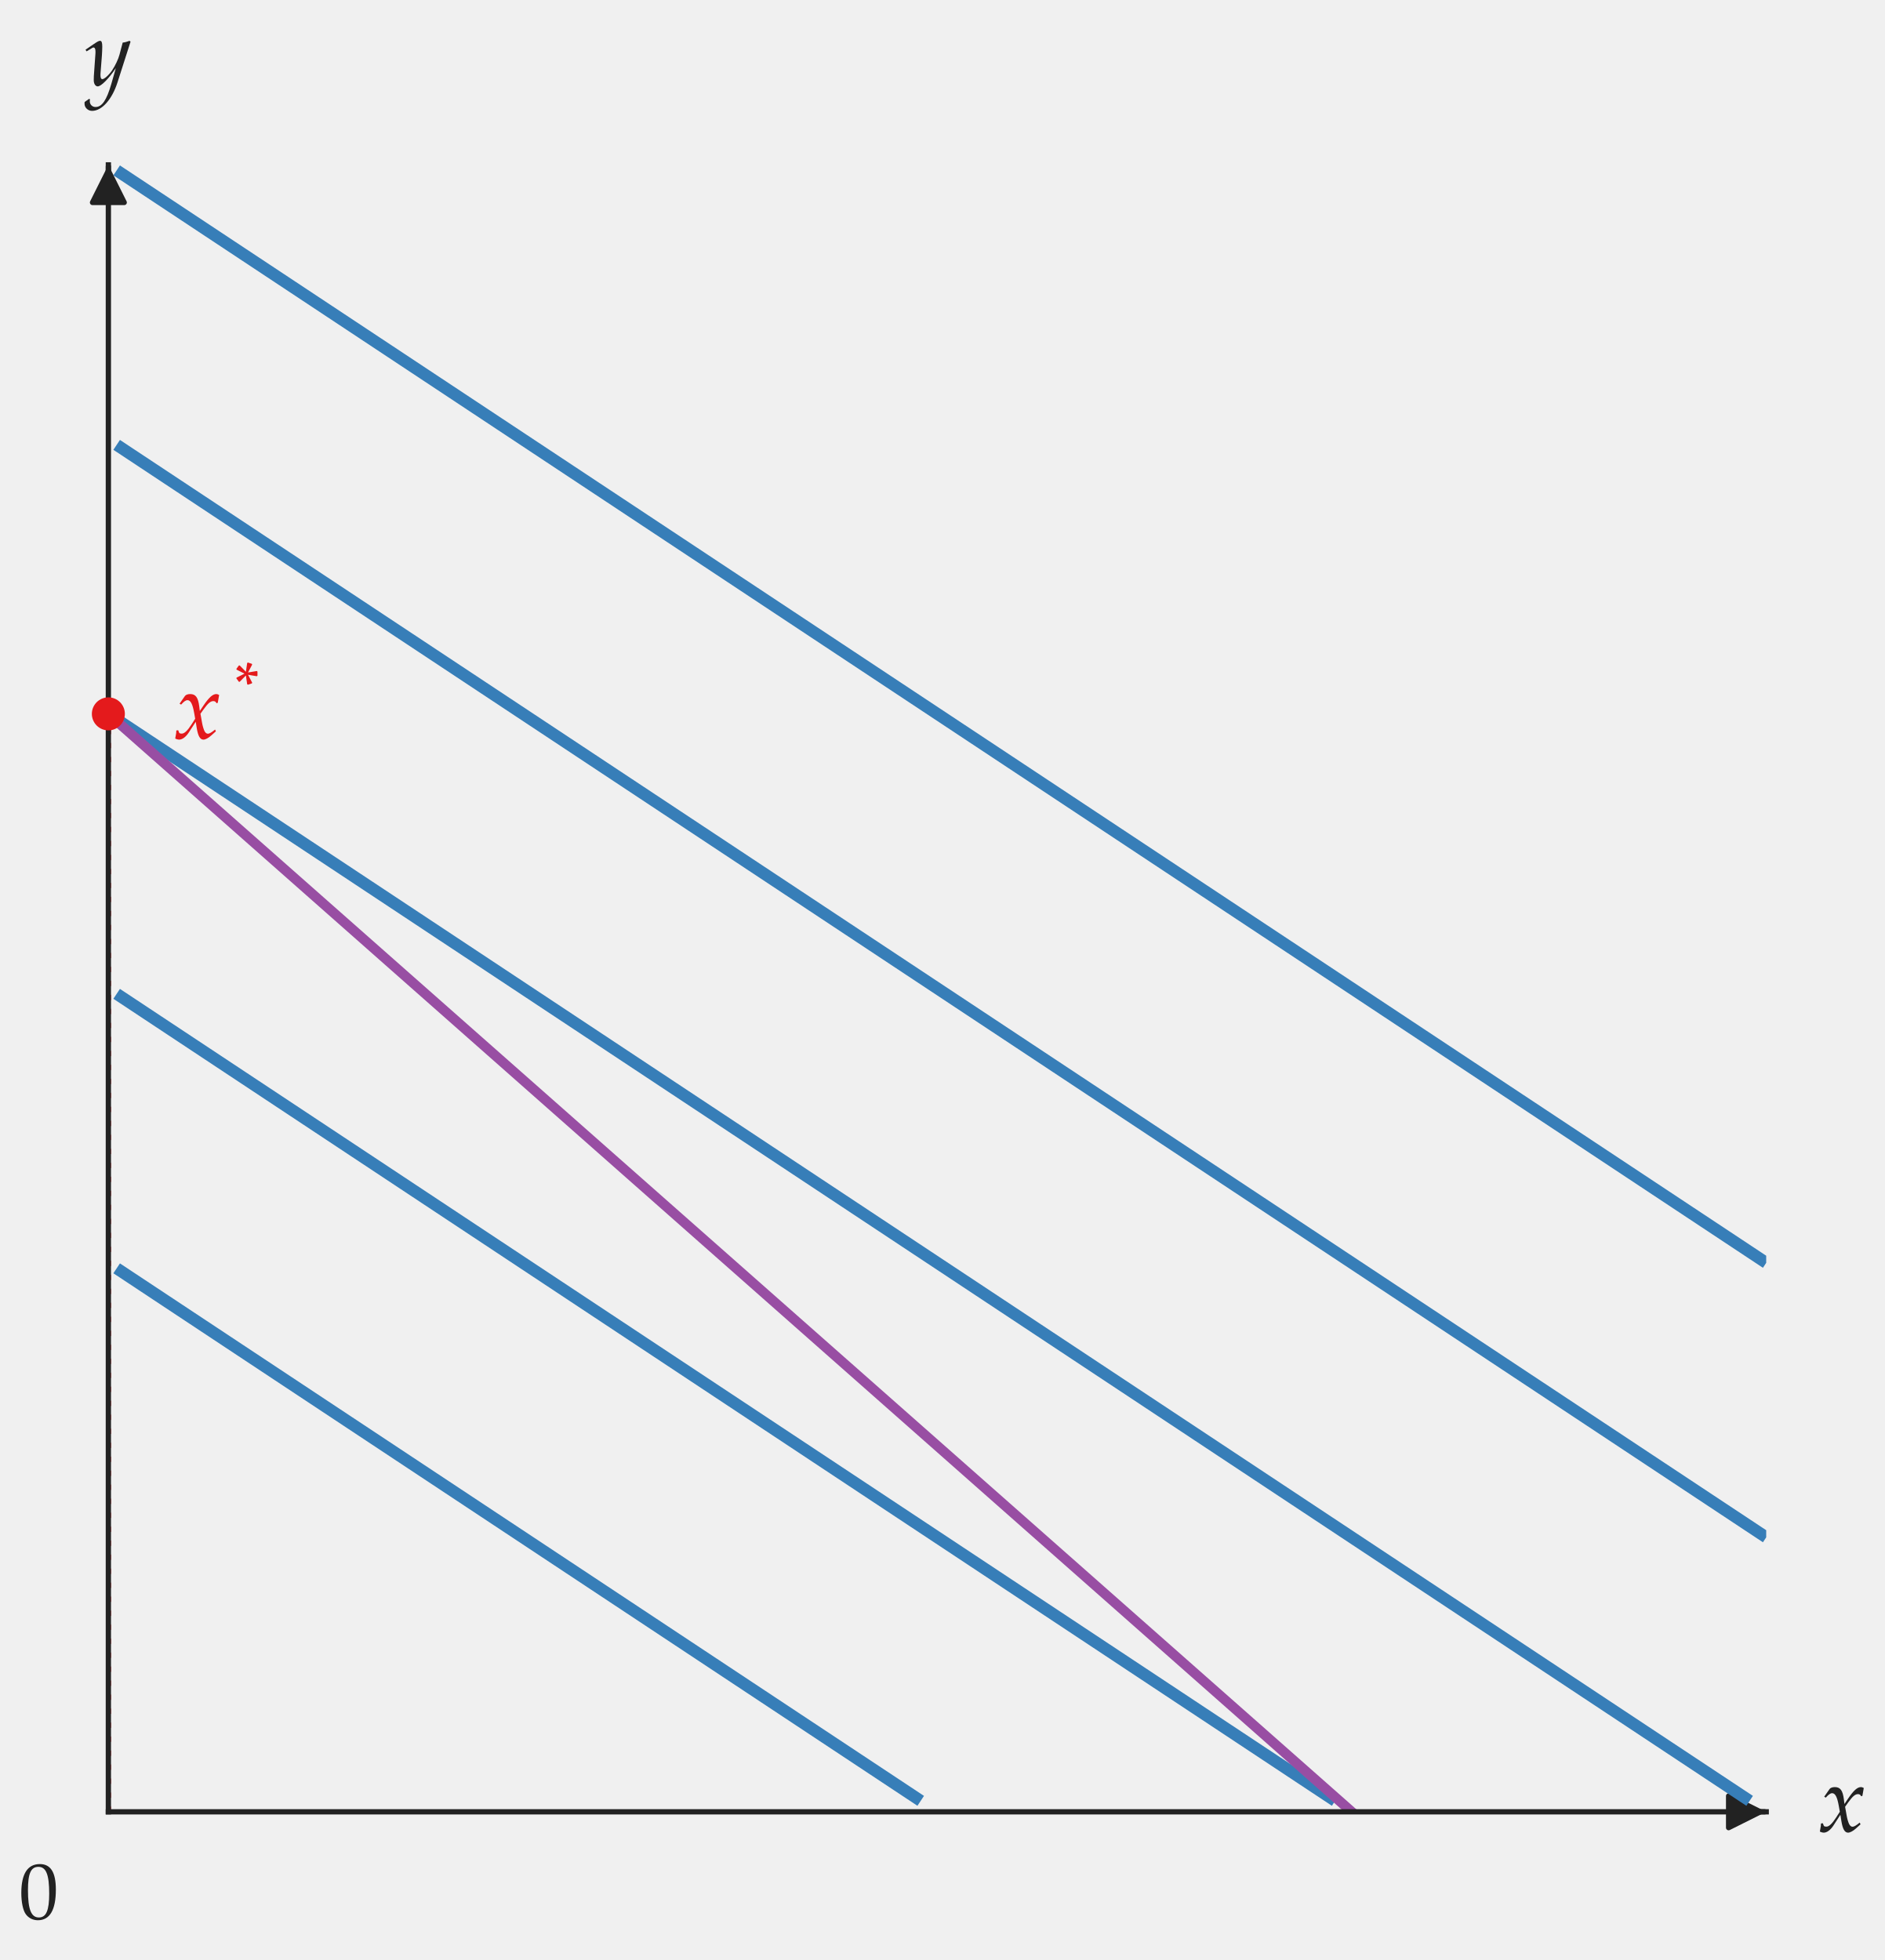
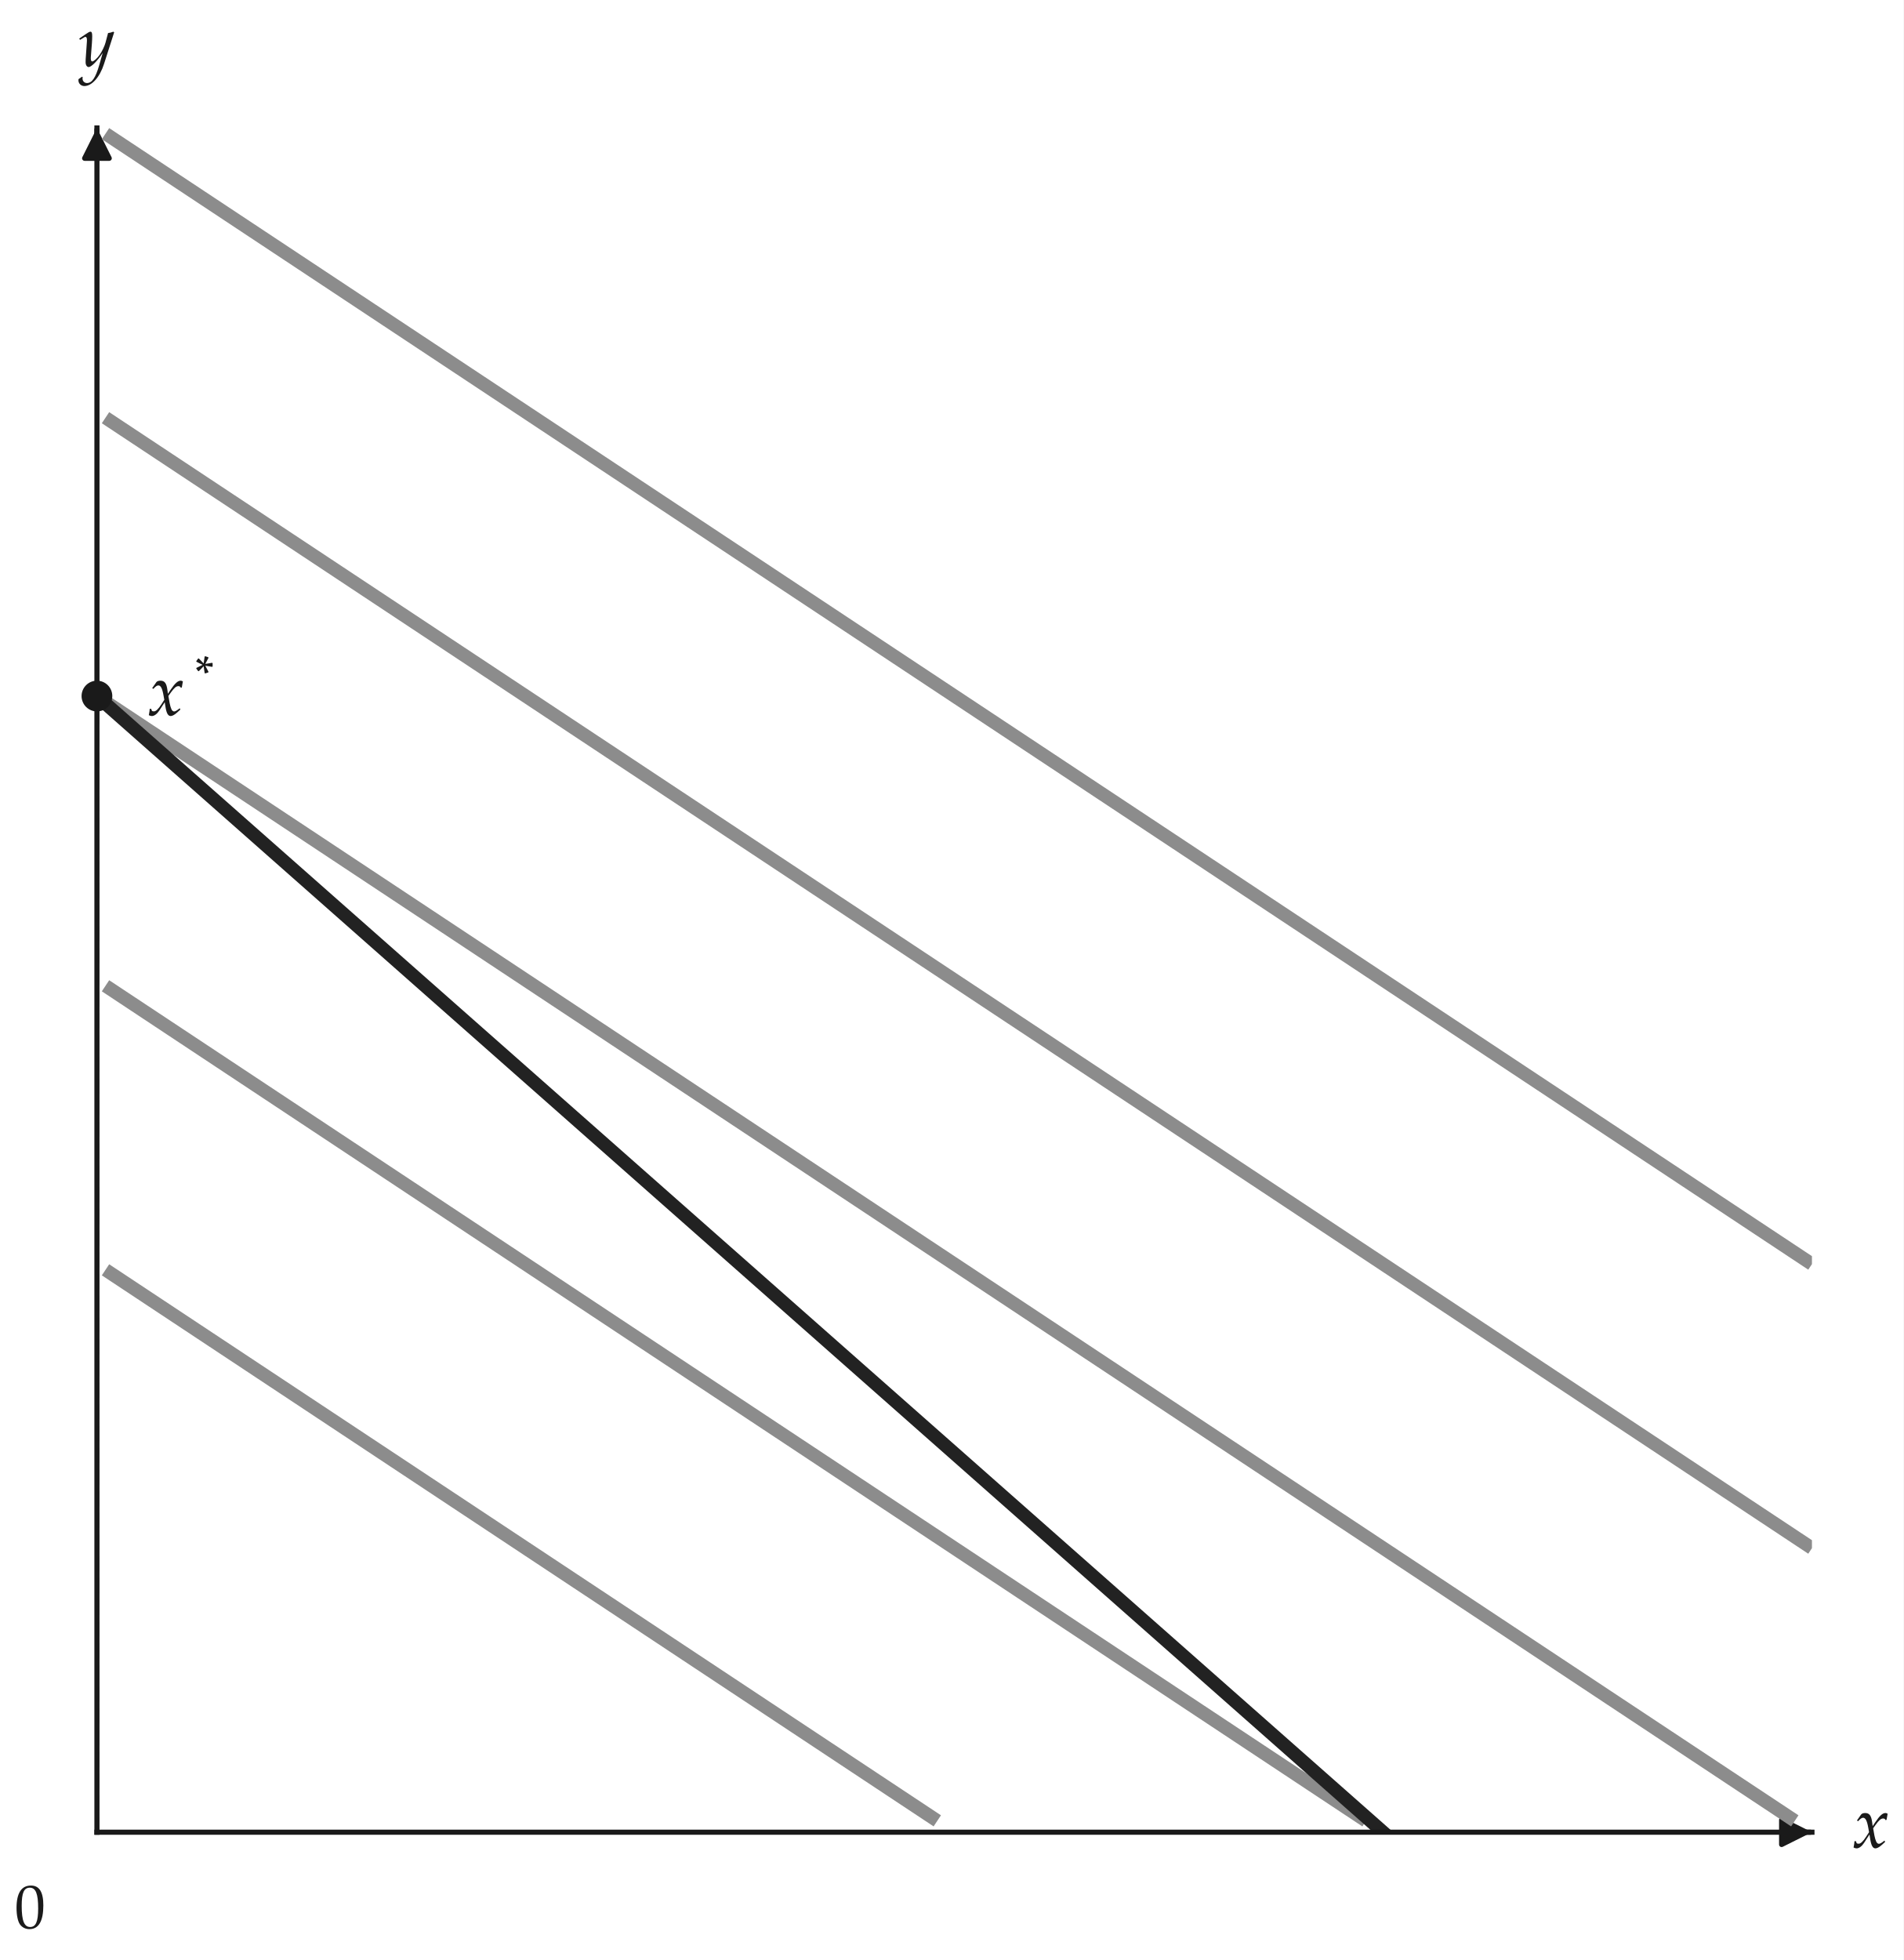
- <svg xmlns="http://www.w3.org/2000/svg" xmlns:xlink="http://www.w3.org/1999/xlink" width="285.393pt" height="296.906pt" viewBox="0 0 285.393 296.906" version="1.1">
+ <svg xmlns="http://www.w3.org/2000/svg" xmlns:xlink="http://www.w3.org/1999/xlink" width="371.604pt" height="382.561pt" viewBox="0 0 371.604 382.561" version="1.1">
  <defs>
    <style type="text/css">*{stroke-linejoin: round; stroke-linecap: butt}</style>
  </defs>
  <g id="figure_1">
    <g id="patch_1">
-       <path d="M 0 296.906  L 285.393 296.906  L 285.393 0  L 0 0  L 0 296.906  z " style="fill: none; opacity: 0" />
+       <path d="M 0 382.561  L 371.604 382.561  L 371.604 0  L 0 0  z " style="fill: #ffffff" />
    </g>
    <g id="axes_1">
      <g id="patch_2">
-         <path d="M 16.413 274.458  L 267.513 274.458  L 267.513 24.978  L 16.413 24.978  L 16.413 274.458  z " style="fill: none; opacity: 0" />
+         <path d="M 18.924 357.618  L 353.724 357.618  L 353.724 24.978  L 18.924 24.978  z " style="fill: #ffffff" />
      </g>
      <g id="patch_3">
-         <path d="M 267.262 274.458  Q 267.387 274.458 266.619 274.458  " style="fill: none; stroke: #222222; stroke-width: 0.8; stroke-linecap: round" />
-         <path d="M 261.819 272.058  L 266.619 274.458  L 261.819 276.858  z " style="fill: #222222; stroke: #222222; stroke-width: 0.8; stroke-linecap: round" />
+         <path d="M 353.389 357.618  Q 353.557 357.618 352.606 357.618  " style="fill: none; stroke: #1a1a1a; stroke-linecap: round" />
+         <path d="M 347.806 355.218  L 352.606 357.618  L 347.806 360.018  z " style="fill: #1a1a1a; stroke: #1a1a1a; stroke-linecap: round" />
      </g>
      <g id="patch_4">
-         <path d="M 16.413 25.227  Q 16.413 25.103 16.413 25.872  " style="fill: none; stroke: #222222; stroke-width: 0.8; stroke-linecap: round" />
-         <path d="M 14.013 30.672  L 16.413 25.872  L 18.813 30.672  z " style="fill: #222222; stroke: #222222; stroke-width: 0.8; stroke-linecap: round" />
+         <path d="M 18.924 25.311  Q 18.924 25.144 18.924 26.096  " style="fill: none; stroke: #1a1a1a; stroke-linecap: round" />
+         <path d="M 16.524 30.896  L 18.924 26.096  L 21.324 30.896  z " style="fill: #1a1a1a; stroke: #1a1a1a; stroke-linecap: round" />
      </g>
      <g id="matplotlib.axis_1">
        <g id="xtick_1">
          <g id="line2d_1" />
        </g>
        <g id="xtick_2">
          <g id="line2d_2" />
        </g>
        <g id="xtick_3">
          <g id="line2d_3" />
        </g>
        <g id="xtick_4">
          <g id="line2d_4" />
        </g>
        <g id="xtick_5">
          <g id="line2d_5" />
        </g>
        <g id="xtick_6">
          <g id="line2d_6" />
        </g>
        <g id="xtick_7">
          <g id="line2d_7" />
        </g>
        <g id="xtick_8">
          <g id="line2d_8" />
        </g>
        <g id="xtick_9">
          <g id="line2d_9" />
        </g>
      </g>
      <g id="matplotlib.axis_2">
        <g id="ytick_1">
          <g id="line2d_10" />
        </g>
        <g id="ytick_2">
          <g id="line2d_11" />
        </g>
        <g id="ytick_3">
          <g id="line2d_12" />
        </g>
        <g id="ytick_4">
          <g id="line2d_13" />
        </g>
        <g id="ytick_5">
          <g id="line2d_14" />
        </g>
        <g id="ytick_6">
          <g id="line2d_15" />
        </g>
        <g id="ytick_7">
          <g id="line2d_16" />
        </g>
        <g id="ytick_8">
          <g id="line2d_17" />
        </g>
      </g>
      <g id="QuadContourSet_1">
-         <path d="M 17.669 192.13  L 139.452 272.795  L 139.452 272.795  " clip-path="url(#p14fb5bc394)" style="fill: none; stroke: #377eb8; stroke-width: 1.8" />
-         <path d="M 17.669 150.55  L 202.227 272.795  L 202.227 272.795  " clip-path="url(#p14fb5bc394)" style="fill: none; stroke: #377eb8; stroke-width: 1.8" />
-         <path d="M 17.669 108.97  L 265.002 272.795  L 265.002 272.795  " clip-path="url(#p14fb5bc394)" style="fill: none; stroke: #377eb8; stroke-width: 1.8" />
-         <path d="M 17.669 67.39  L 267.513 232.878  L 267.513 232.878  " clip-path="url(#p14fb5bc394)" style="fill: none; stroke: #377eb8; stroke-width: 1.8" />
-         <path d="M 17.669 25.81  L 267.513 191.298  L 267.513 191.298  " clip-path="url(#p14fb5bc394)" style="fill: none; stroke: #377eb8; stroke-width: 1.8" />
+         <path d="M 20.598 247.847  L 182.976 355.4  L 182.976 355.4  " clip-path="url(#p64dde25ded)" style="fill: none; stroke: #8c8c8c; stroke-width: 2.6" />
+         <path d="M 20.598 192.407  L 266.676 355.4  L 266.676 355.4  " clip-path="url(#p64dde25ded)" style="fill: none; stroke: #8c8c8c; stroke-width: 2.6" />
+         <path d="M 20.598 136.967  L 350.376 355.4  L 350.376 355.4  " clip-path="url(#p64dde25ded)" style="fill: none; stroke: #8c8c8c; stroke-width: 2.6" />
+         <path d="M 20.598 81.527  L 353.724 302.178  L 353.724 302.178  " clip-path="url(#p64dde25ded)" style="fill: none; stroke: #8c8c8c; stroke-width: 2.6" />
+         <path d="M 20.598 26.087  L 353.724 246.738  L 353.724 246.738  " clip-path="url(#p64dde25ded)" style="fill: none; stroke: #8c8c8c; stroke-width: 2.6" />
      </g>
      <g id="line2d_18">
-         <path d="M 204.738 274.458  L 16.413 108.138  " clip-path="url(#p14fb5bc394)" style="fill: none; stroke: #984ea3; stroke-width: 1.5; stroke-linecap: square" />
+         <path d="M 270.024 357.618  L 18.924 135.858  " clip-path="url(#p64dde25ded)" style="fill: none; stroke: #222222; stroke-width: 2.6; stroke-linecap: square" />
      </g>
      <g id="line2d_19">
-         <path d="M 16.413 274.458  L 16.413 108.138  " clip-path="url(#p14fb5bc394)" style="fill: none; stroke-dasharray: 0.8,1.32; stroke-dashoffset: 0; stroke: #e41a1c; stroke-width: 0.8" />
+         <path d="M 18.924 357.618  L 18.924 135.858  " clip-path="url(#p64dde25ded)" style="fill: none; stroke-dasharray: 2.96,1.28; stroke-dashoffset: 0; stroke: #1a1a1a; stroke-width: 0.8" />
      </g>
      <g id="line2d_20">
-         <path d="M 16.413 108.138  L 16.413 108.138  " clip-path="url(#p14fb5bc394)" style="fill: none; stroke-dasharray: 0.8,1.32; stroke-dashoffset: 0; stroke: #e41a1c; stroke-width: 0.8" />
+         <path d="M 18.924 135.858  L 18.924 135.858  " clip-path="url(#p64dde25ded)" style="fill: none; stroke-dasharray: 2.96,1.28; stroke-dashoffset: 0; stroke: #1a1a1a; stroke-width: 0.8" />
      </g>
      <g id="patch_5">
-         <path d="M 16.413 274.458  L 16.413 24.978  " style="fill: none; stroke: #222222; stroke-width: 0.8; stroke-linejoin: miter; stroke-linecap: square" />
+         <path d="M 18.924 357.618  L 18.924 24.978  " style="fill: none; stroke: #1a1a1a; stroke-linejoin: miter; stroke-linecap: square" />
      </g>
      <g id="patch_6">
-         <path d="M 16.413 274.458  L 267.513 274.458  " style="fill: none; stroke: #222222; stroke-width: 0.8; stroke-linejoin: miter; stroke-linecap: square" />
+         <path d="M 18.924 357.618  L 353.724 357.618  " style="fill: none; stroke: #1a1a1a; stroke-linejoin: miter; stroke-linecap: square" />
      </g>
      <g id="text_1">
-         <g style="fill: #222222" transform="translate(275.513 277.573) scale(0.14 -0.14)">
+         <g style="fill: #1a1a1a" transform="translate(361.724 360.733) scale(0.14 -0.14)">
          <defs>
            <path id="TeXGyrePagella-Italic-59" d="M 58 6  C 154 -45 256 -70 333 -70  C 544 -70 794 115 992 416  L 1478 1165  L 1549 723  C 1638 179 1779 -70 2010 -70  C 2150 -70 2355 38 2560 224  L 2874 506  L 2816 627  C 2586 435 2426 339 2323 339  C 2227 339 2144 403 2080 531  C 2022 653 1952 890 1920 1075  L 1805 1722  L 2029 2035  C 2330 2451 2502 2598 2701 2598  C 2803 2598 2880 2547 2912 2451  L 3002 2477  L 3098 3021  C 3021 3066 2963 3085 2906 3085  C 2650 3085 2394 2854 1997 2266  L 1760 1914  L 1722 2221  C 1645 2854 1472 3085 1094 3085  C 928 3085 787 3034 730 2950  L 358 2419  L 467 2355  C 659 2573 787 2662 909 2662  C 1120 2662 1261 2400 1370 1773  L 1440 1376  L 1184 979  C 909 550 691 346 512 346  C 416 346 346 371 333 403  L 262 582  L 134 563  C 134 435 122 352 83 147  C 70 70 64 51 58 6  z " transform="scale(0.015625)" />
          </defs>
          <use xlink:href="#TeXGyrePagella-Italic-59" transform="translate(0 0.796875)" />
        </g>
      </g>
      <g id="text_2">
-         <g style="fill: #222222" transform="translate(12.913 13.044) scale(0.14 -0.14)">
+         <g style="fill: #1a1a1a" transform="translate(15.424 13.044) scale(0.14 -0.14)">
          <defs>
            <path id="TeXGyrePagella-Italic-5a" d="M -51 -1267  C -51 -1542 186 -1766 474 -1766  C 1152 -1766 1856 -973 2234 211  L 3136 3027  L 3066 3085  C 2880 3014 2733 2976 2592 2963  L 2368 2118  C 2291 1818 2067 1350 1856 1037  C 1632 710 1318 429 1178 429  C 1037 429 1050 736 1056 819  L 1152 2061  C 1165 2259 1178 2502 1178 2682  C 1178 2970 1133 3085 1024 3085  C 941 3085 851 3040 544 2829  L 19 2470  L 90 2355  L 410 2547  C 442 2573 525 2624 570 2624  C 736 2624 710 2298 704 2195  L 595 640  L 589 384  C 582 115 704 -70 864 -70  C 1101 -70 1638 474 2118 1197  L 1805 102  C 1478 -1030 1158 -1498 710 -1498  C 486 -1498 314 -1325 314 -1101  C 314 -1069 320 -1018 326 -960  L 262 -934  L -45 -1152  C -51 -1197 -51 -1235 -51 -1267  z " transform="scale(0.015625)" />
          </defs>
          <use xlink:href="#TeXGyrePagella-Italic-5a" transform="translate(0 0.796875)" />
        </g>
      </g>
      <g id="text_3">
-         <g style="fill: #222222" transform="translate(2.88 290.6544) scale(0.12 -0.12)">
+         <g style="fill: #1a1a1a" transform="translate(2.88 376.3092) scale(0.12 -0.12)">
          <defs>
            <path id="TeXGyrePagella-Regular-11" d="M 186 2074  C 186 1325 320 678 544 365  C 768 51 1126 -128 1523 -128  C 2490 -128 2976 704 2976 2342  C 2976 3744 2560 4410 1683 4410  C 691 4410 186 3622 186 2074  z M 723 2304  C 723 3654 960 4186 1568 4186  C 2189 4186 2438 3558 2438 2022  C 2438 659 2195 96 1606 96  C 986 96 723 742 723 2304  z " transform="scale(0.015625)" />
          </defs>
          <use xlink:href="#TeXGyrePagella-Regular-11" transform="translate(0 0.09375)" />
        </g>
      </g>
      <g id="line2d_21">
        <defs>
-           <path id="m6221ea0130" d="M 0 2  C 0.53 2 1.039 1.789 1.414 1.414  C 1.789 1.039 2 0.53 2 0  C 2 -0.53 1.789 -1.039 1.414 -1.414  C 1.039 -1.789 0.53 -2 0 -2  C -0.53 -2 -1.039 -1.789 -1.414 -1.414  C -1.789 -1.039 -2 -0.53 -2 0  C -2 0.53 -1.789 1.039 -1.414 1.414  C -1.039 1.789 -0.53 2 0 2  z " style="stroke: #e41a1c" />
+           <path id="m28accfc445" d="M 0 2.5  C 0.663 2.5 1.299 2.237 1.768 1.768  C 2.237 1.299 2.5 0.663 2.5 0  C 2.5 -0.663 2.237 -1.299 1.768 -1.768  C 1.299 -2.237 0.663 -2.5 0 -2.5  C -0.663 -2.5 -1.299 -2.237 -1.768 -1.768  C -2.237 -1.299 -2.5 -0.663 -2.5 0  C -2.5 0.663 -2.237 1.299 -1.768 1.768  C -1.299 2.237 -0.663 2.5 0 2.5  z " style="stroke: #1a1a1a" />
        </defs>
        <g>
-           <use xlink:href="#m6221ea0130" x="16.413" y="108.138" style="fill: #e41a1c; stroke: #e41a1c" />
+           <use xlink:href="#m28accfc445" x="18.924" y="135.858" style="fill: #1a1a1a; stroke: #1a1a1a" />
        </g>
      </g>
      <g id="text_4">
-         <g style="fill: #e41a1c" transform="translate(26.413 111.981) scale(0.14 -0.14)">
+         <g style="fill: #1a1a1a" transform="translate(28.924 139.701) scale(0.14 -0.14)">
          <defs>
            <path id="TeXGyrePagella-Regular-b" d="M 205 2874  L 448 2541  L 531 2534  L 1146 3162  L 1274 2291  L 1344 2246  L 1734 2374  L 1766 2451  L 1357 3232  L 2227 3085  L 2291 3136  L 2291 3546  L 2227 3603  L 1357 3456  L 1766 4237  L 1734 4314  L 1344 4442  L 1274 4397  L 1146 3526  L 531 4154  L 448 4147  L 205 3814  L 224 3738  L 1011 3341  L 224 2950  L 205 2874  z " transform="scale(0.015625)" />
          </defs>
          <use xlink:href="#TeXGyrePagella-Italic-59" transform="translate(0 0.673438)" />
          <use xlink:href="#TeXGyrePagella-Regular-b" transform="translate(64.82853 34.41562) scale(0.7)" />
        </g>
      </g>
    </g>
  </g>
  <defs>
-     <clipPath id="p14fb5bc394">
-       <rect x="16.413" y="24.978" width="251.1" height="249.48" />
+     <clipPath id="p64dde25ded">
+       <rect x="18.924" y="24.978" width="334.8" height="332.64" />
    </clipPath>
  </defs>
</svg>
